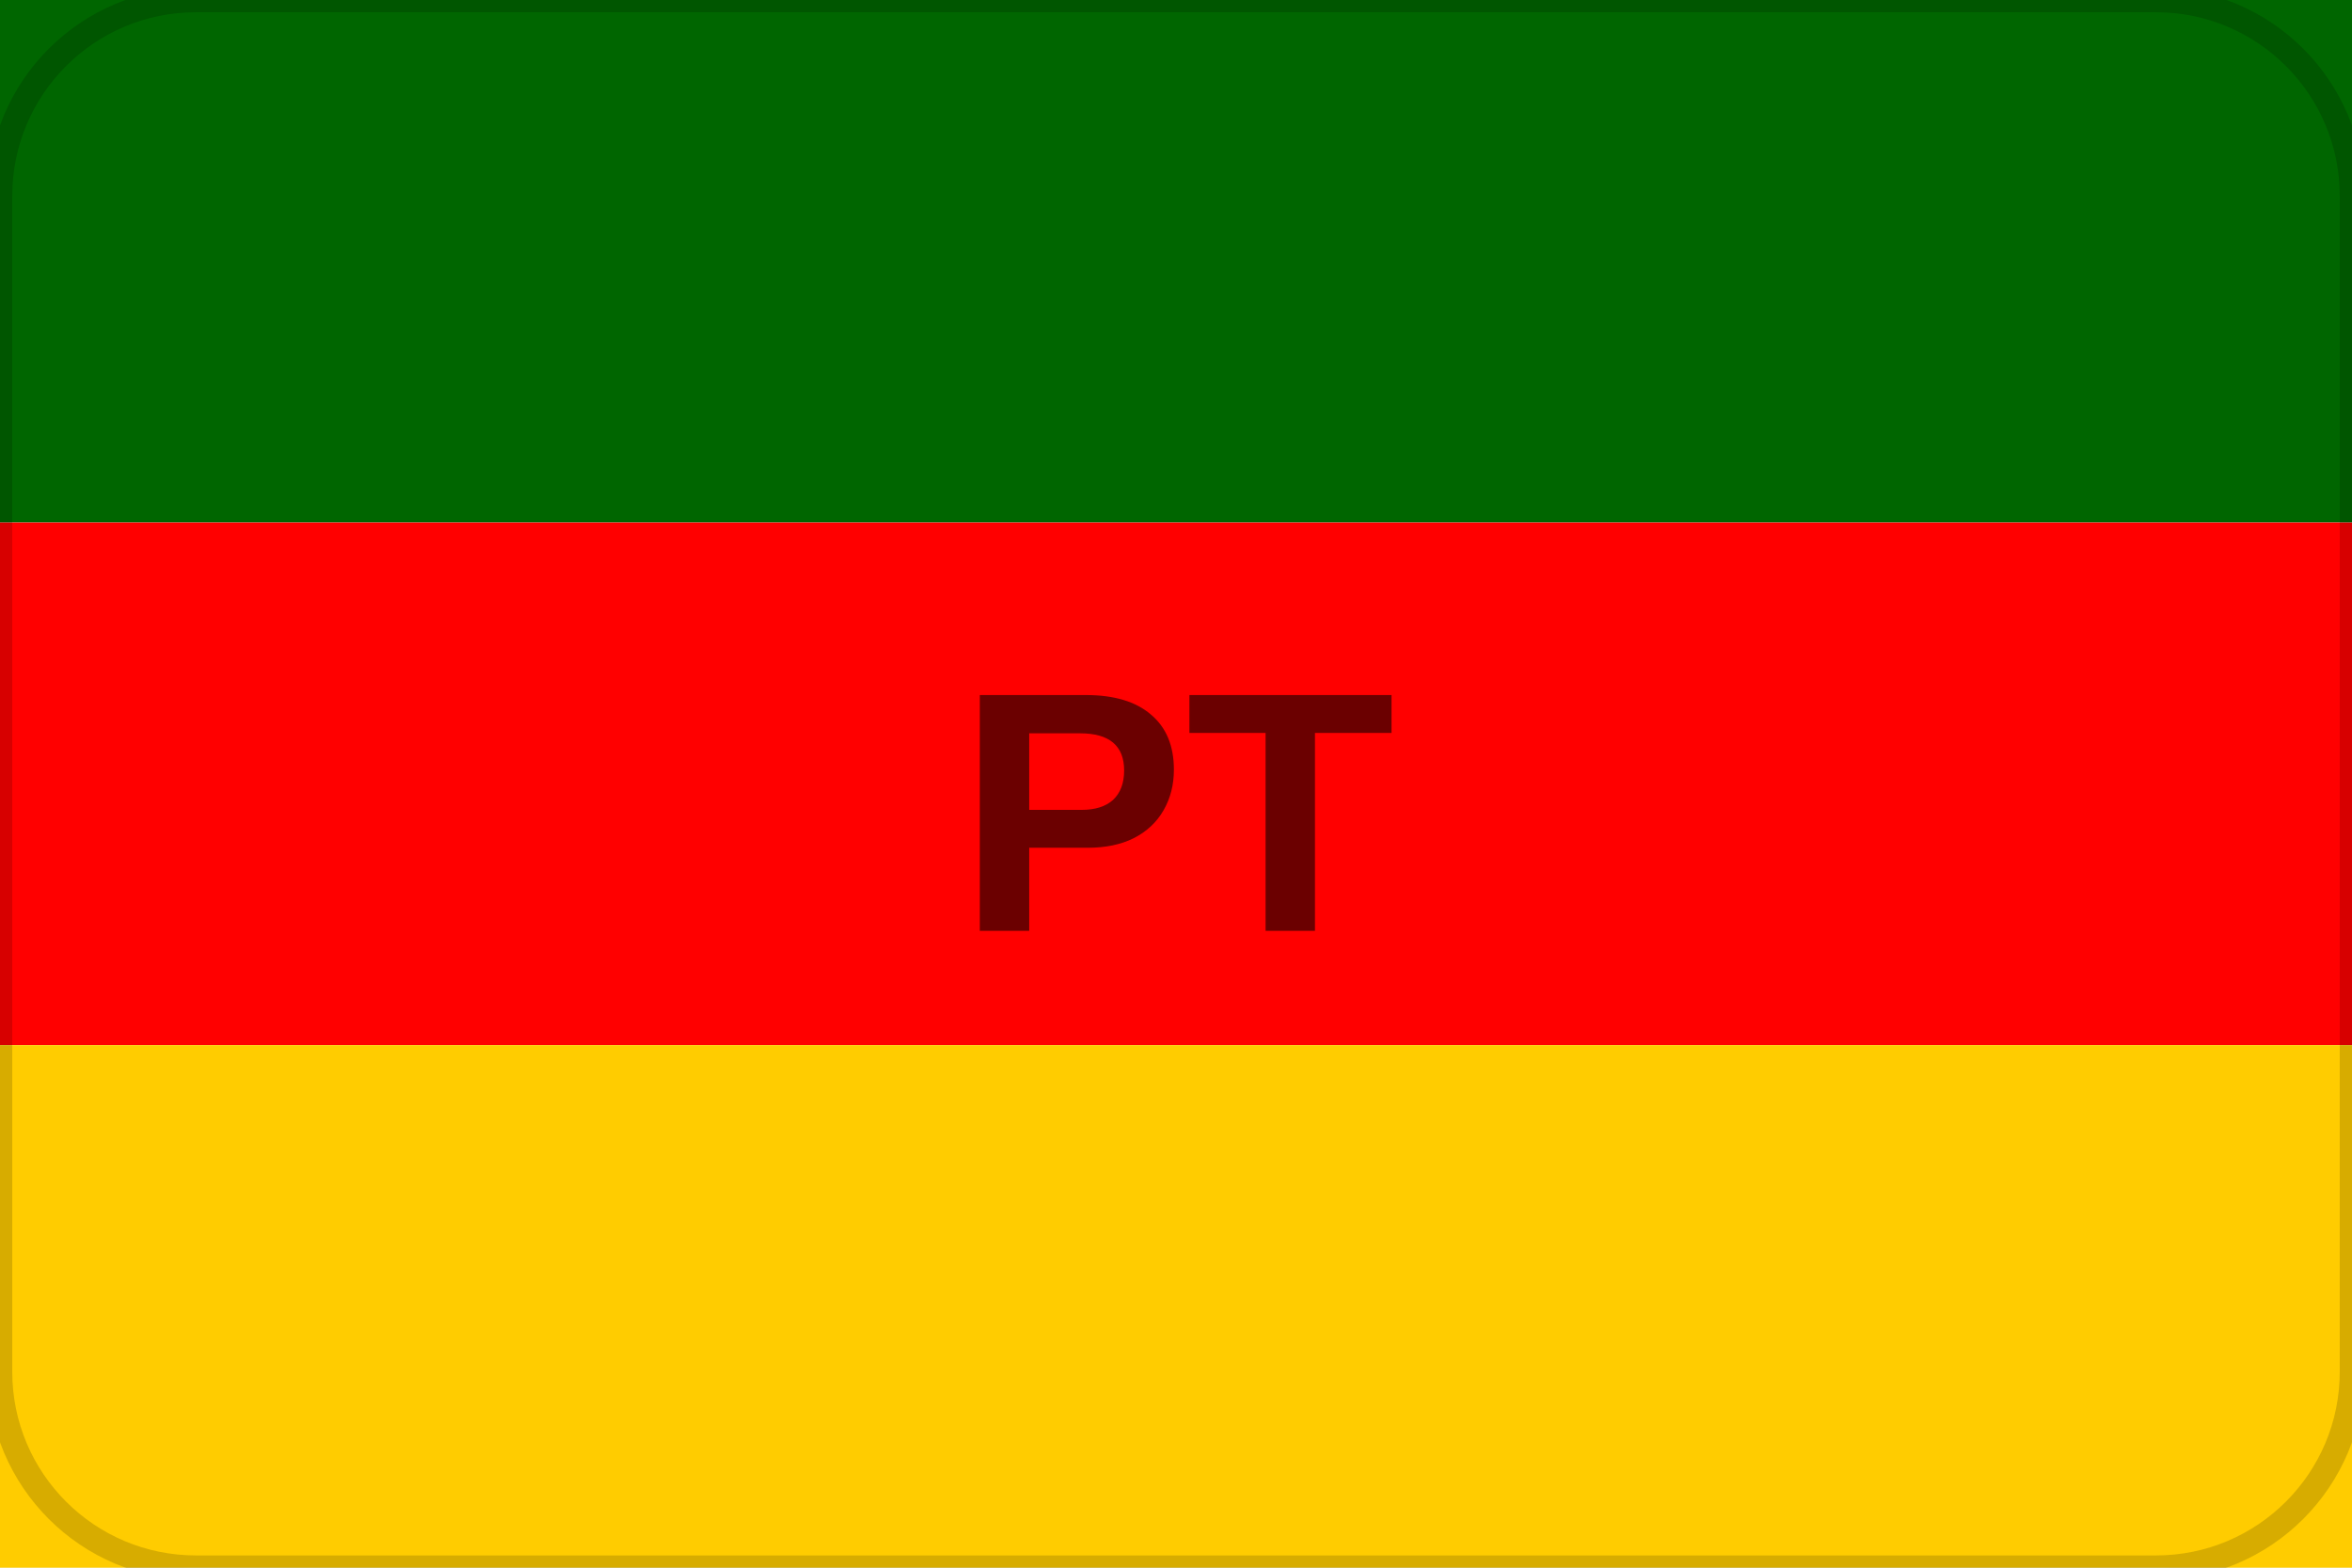
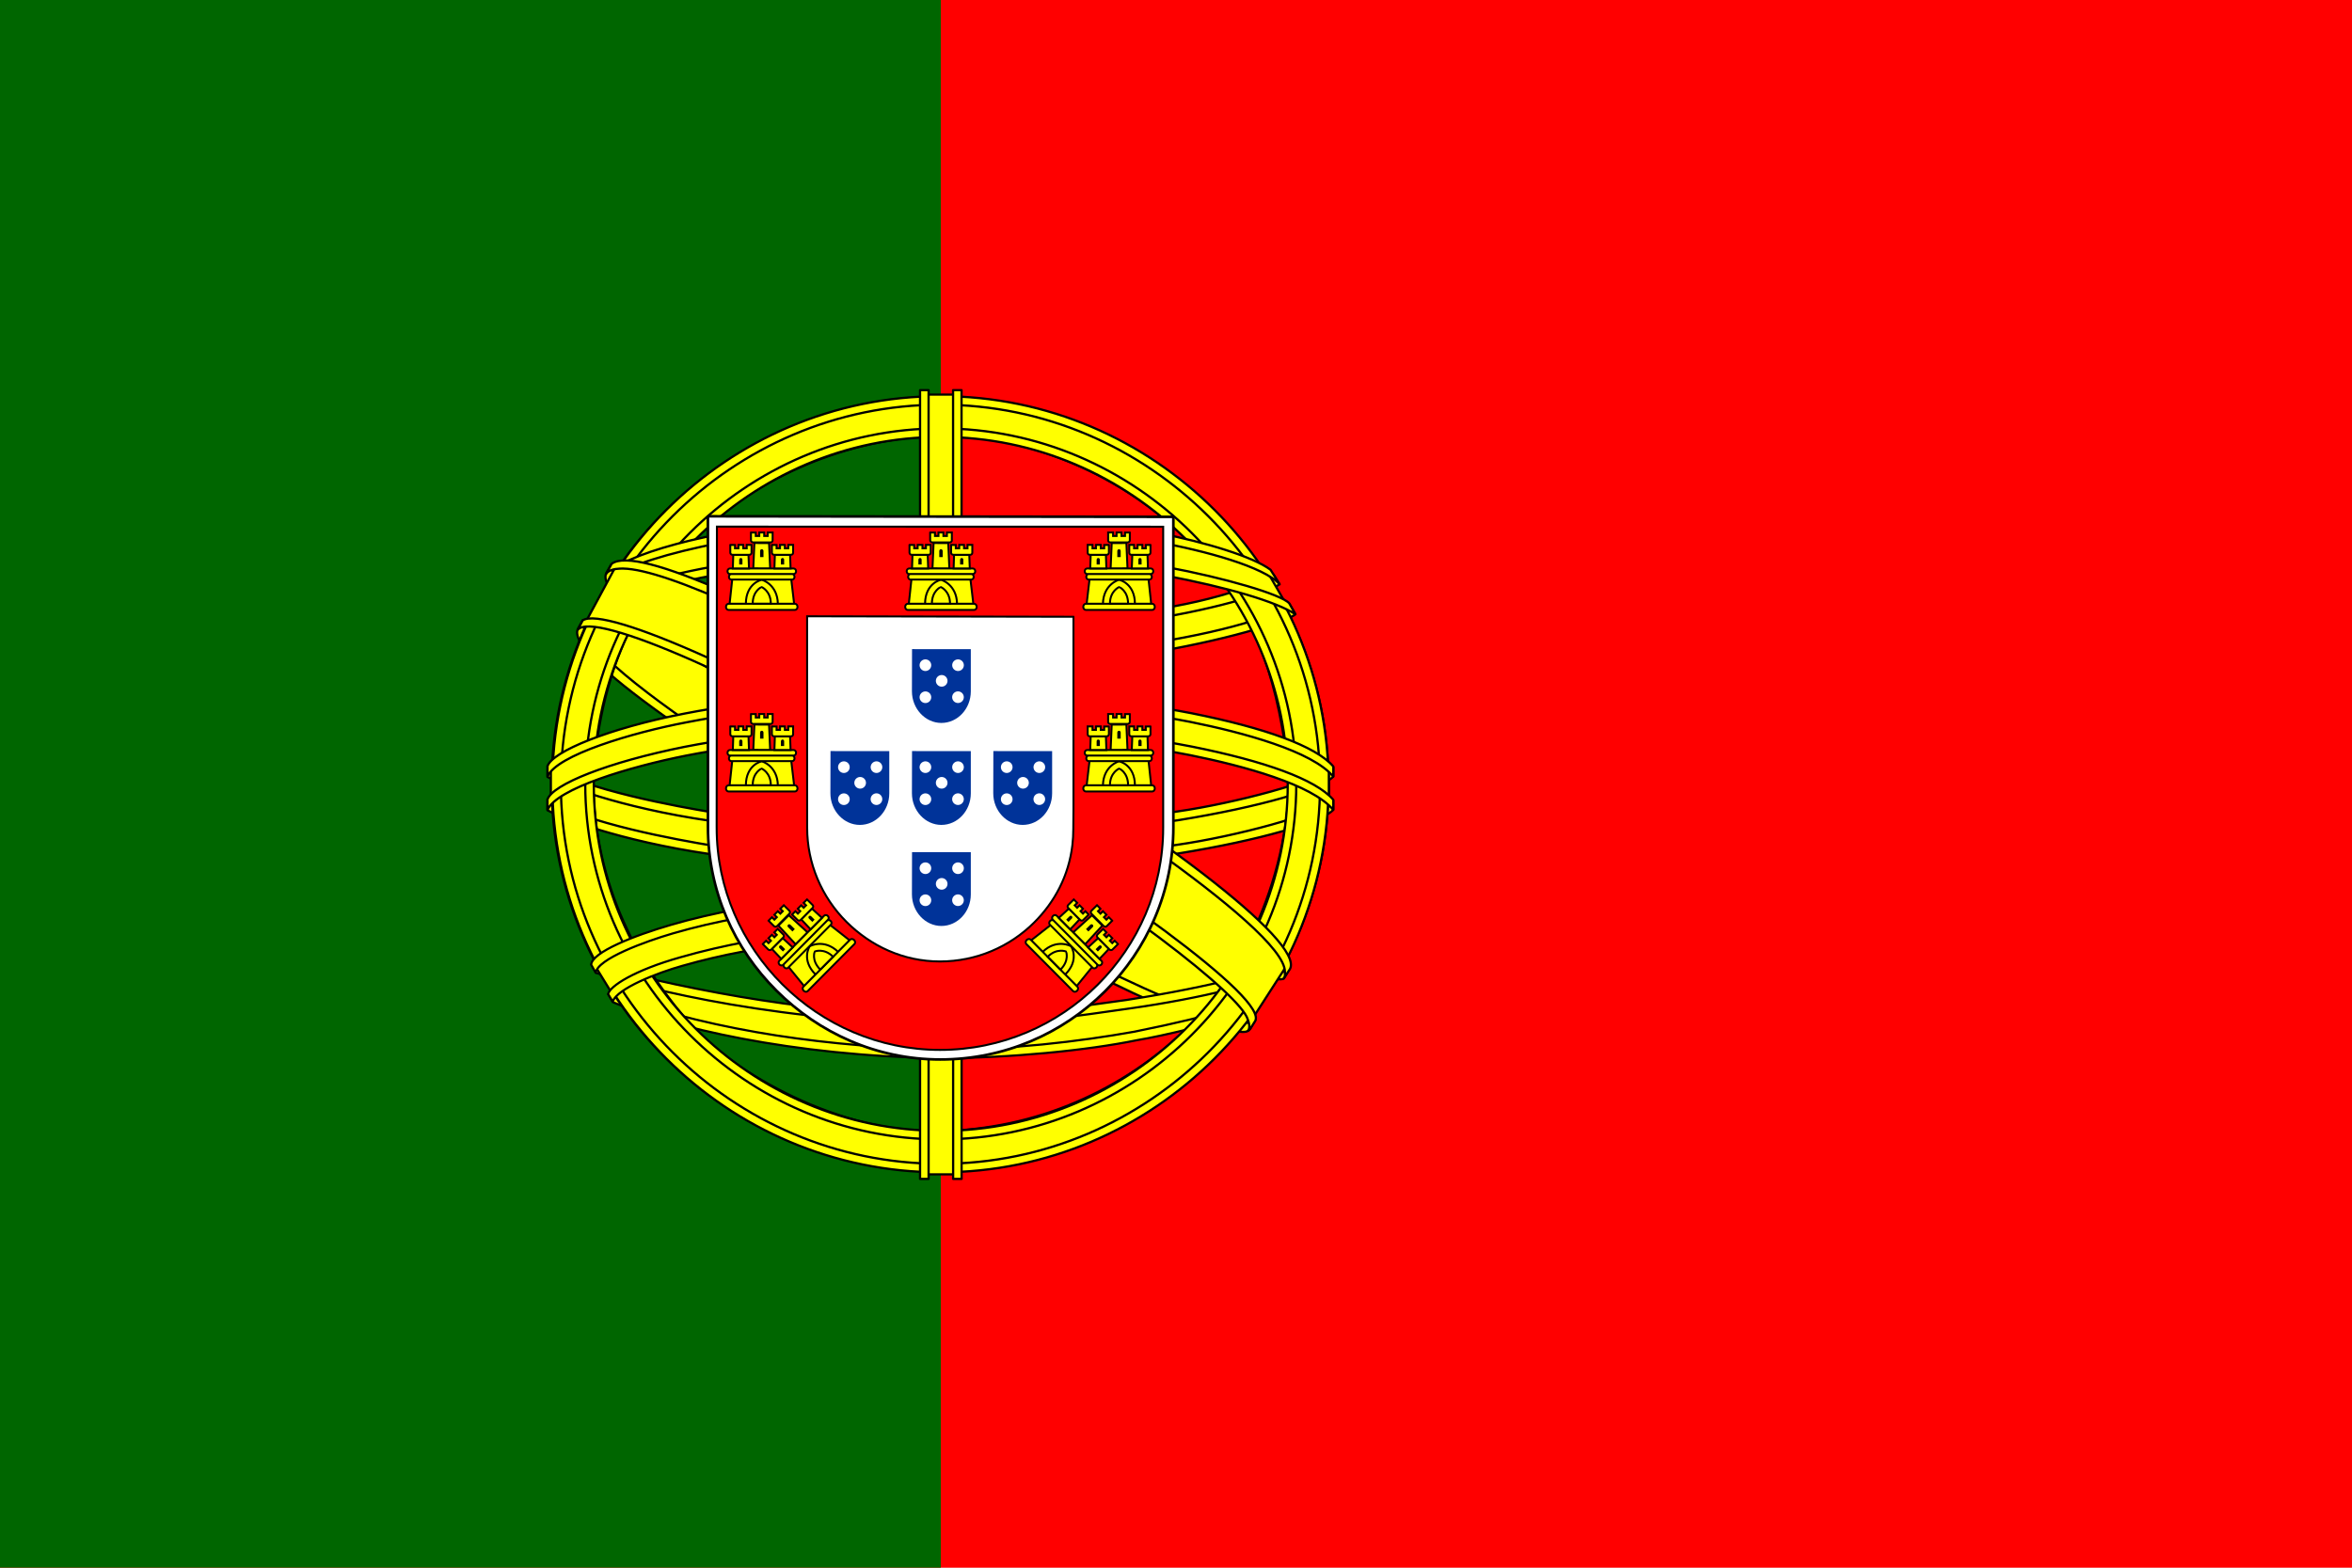
- <svg xmlns="http://www.w3.org/2000/svg" width="96" height="64" viewBox="0 0 96 64">
-   <rect width="96" height="64" rx="8" fill="#f8fafc" />
-   <rect y="0" width="96" height="21.333" fill="#006600" />
-   <rect y="21.333" width="96" height="21.333" fill="#ff0000" />
-   <rect y="42.667" width="96" height="21.333" fill="#ffcc00" />
-   <rect width="96" height="64" rx="8" fill="none" stroke="rgba(0,0,0,.16)" />
-   <text x="48" y="38" text-anchor="middle" font-family="Arial, sans-serif" font-size="14" font-weight="700" fill="rgba(0,0,0,.58)">PT</text>
+ <svg xmlns="http://www.w3.org/2000/svg" xmlns:xlink="http://www.w3.org/1999/xlink" width="600" height="400">
+   <path fill="red" d="M0 0h600v400H0z" />
+   <path fill="#060" d="M0 0h240v400H0z" />
+   <g fill="#ff0" fill-rule="evenodd" stroke="#000" stroke-linecap="round" stroke-linejoin="round" stroke-width=".573">
+     <path d="M318.24 262.04c-30.21-.91-168.74-87.38-169.69-101.15l7.65-12.757c13.74 19.966 155.36 104.06 169.27 101.08l-7.23 12.823" />
+     <path d="M154.59 146.4c-2.71 7.294 36.149 31.318 82.903 59.754 46.752 28.434 87.065 46.006 90.053 43.486.183-.325 1.47-2.54 1.352-2.523-.56.844-1.923 1.11-4.05.497-12.632-3.643-45.576-18.765-86.375-43.506-40.798-24.743-76.294-47.544-81.81-57.232-.384-.671-.658-1.896-.602-2.848l-.134-.002-1.175 2.053zm164.36 116.04c-.512.93-1.467.96-3.282.761-11.3-1.25-45.589-17.925-86.162-42.213-47.21-28.26-86.2-54.01-81.97-60.74l1.151-2.034.227.07c-3.804 11.405 76.948 57.578 81.702 60.522 46.724 28.947 86.115 45.851 89.601 41.458l-1.268 2.181v-.002z" />
+     <path d="M240.17 169.23c30.237-.239 67.55-4.132 89.023-12.69l-4.626-7.517c-12.693 7.025-50.21 11.644-84.653 12.335-40.736-.375-69.49-4.168-83.897-13.835l-4.367 8.005c26.484 11.207 53.623 13.587 88.52 13.703" />
+     <path d="M330.44 156.71c-.739 1.182-14.743 6.011-35.373 9.575-13.988 2.133-32.234 3.956-55.004 3.978-21.633.02-39.305-1.52-52.684-3.333-21.656-3.395-32.833-8.12-36.965-9.79.395-.785.65-1.337 1.03-2.07 11.895 4.736 23.124 7.591 36.28 9.615 13.29 1.8 30.75 3.362 52.275 3.342 22.664-.023 40.71-1.984 54.616-4.053 21.155-3.412 32.711-7.804 34.334-9.843l1.494 2.579h-.002zm-4.06-7.623c-2.293 1.842-13.718 5.894-33.82 9.104-13.414 1.922-30.471 3.643-52.264 3.664-20.704.02-37.62-1.375-50.485-3.249-20.414-2.666-31.28-7.475-35.196-8.877q.583-1.01 1.194-2.014c3.048 1.535 13.533 5.791 34.226 8.723 12.72 1.803 29.66 3.147 50.262 3.126 21.69-.022 38.553-1.776 51.883-3.688 20.205-2.78 31.077-7.948 32.728-9.241l1.473 2.45zM140.88 205.66c18.598 10.003 59.905 15.044 98.994 15.391 35.591.056 81.958-5.502 99.297-14.69l-.477-10.012c-5.425 8.477-55.113 16.609-99.206 16.276-44.093-.332-85.038-7.143-98.687-15.959l.08 8.991" />
+     <path d="M340.12 204.22v2.387c-2.605 3.116-18.945 7.826-39.436 11.142-15.595 2.391-35.927 4.195-61.262 4.195-24.07 0-43.263-1.716-58.148-4.001-23.53-3.427-38.58-9.427-41.6-11.217l.013-2.786c9.075 6.034 33.661 10.447 41.917 11.798 14.788 2.27 33.868 3.974 57.817 3.974 25.216 0 45.434-1.792 60.931-4.167 14.701-2.123 35.644-7.646 39.767-11.324h.001zm.01-8.492v2.387c-2.605 3.114-18.945 7.824-39.436 11.14-15.595 2.391-35.927 4.195-61.262 4.195-24.07 0-43.263-1.715-58.148-4.002-23.53-3.424-38.58-9.424-41.6-11.216l.013-2.785c9.075 6.033 33.661 10.447 41.917 11.796 14.788 2.272 33.868 3.976 57.817 3.976 25.216 0 45.434-1.792 60.931-4.17 14.701-2.123 35.644-7.646 39.767-11.323zM239.79 260.32c-42.772-.255-79.421-11.659-87.16-13.544l5.643 8.834c13.67 5.75 49.424 14.32 81.927 13.371s60.91-3.466 80.928-13.21l5.787-9.156c-13.642 6.425-60.068 13.639-87.125 13.705" />
+     <path stroke-width=".55" d="M323.3 253.72a134 134 0 0 1-2.596 3.83c-9.442 3.329-24.32 6.824-30.597 7.843-12.824 2.643-32.665 4.594-50.274 4.603-37.89-.554-68.905-7.972-83.496-14.299l-1.178-2.024.193-.304 1.996.774c25.948 9.284 55.091 12.987 82.698 13.652 17.538.062 35.095-2.01 49.292-4.549 21.771-4.362 30.574-7.65 33.275-9.14zm5.017-8.275.066.077a269 269 0 0 1-1.963 3.263c-5.035 1.8-18.702 5.798-38.659 8.589-13.149 1.791-21.322 3.526-47.479 4.034-49.015-1.247-80.75-10.831-88.289-13.195l-1.117-2.143c28.406 7.415 57.422 12.592 89.408 13.12 23.93-.509 34.112-2.271 47.152-4.05 23.27-3.618 34.996-7.449 38.515-8.555a3 3 0 0 0-.154-.2l2.523-.942z" />
+     <path d="M328.83 197.76c.139 28.137-14.26 53.386-25.858 64.525-16.408 15.759-38.163 25.896-63.569 26.363-28.37.521-55.12-17.974-62.295-26.099-14.028-15.885-25.449-36.057-25.815-63.243 1.738-30.709 13.793-52.1 31.268-66.769s40.743-21.813 60.121-21.302c22.358.59 48.475 11.558 66.521 33.332 11.823 14.266 16.943 29.748 19.627 53.193m-89.186-96.342c54.485 0 99.296 44.338 99.296 98.703 0 54.364-44.811 98.704-99.296 98.704s-98.924-44.339-98.924-98.704 44.439-98.703 98.924-98.703" />
+     <path d="M239.91 101.08c54.534 0 99.011 44.483 99.011 99.022 0 54.538-44.478 99.02-99.011 99.02-54.534 0-99.011-44.481-99.011-99.02s44.478-99.022 99.011-99.022m-96.832 99.022c0 53.26 43.736 96.842 96.832 96.842 53.097 0 96.833-43.582 96.833-96.842 0-53.262-43.737-96.844-96.833-96.844s-96.832 43.584-96.832 96.844" />
+     <path d="M239.99 109.31c49.731 0 90.693 40.821 90.693 90.704 0 49.884-40.963 90.703-90.693 90.703s-90.693-40.819-90.693-90.703 40.964-90.704 90.693-90.704m-88.515 90.703c0 48.685 39.979 88.524 88.515 88.524s88.515-39.839 88.515-88.524-39.978-88.525-88.515-88.525-88.515 39.84-88.515 88.525" />
+     <path d="M243.98 100.68h-8.485l.01 198.96h8.514z" />
+     <path d="M243.13 99.546h2.16l.018 201.25h-2.161zm-8.421.002h2.176l.003 201.25h-2.178z" />
+     <path d="M338.99 203.935v-7.355L333 191l-34-9-49-5-59 3-42 10-8.48 6.28v7.357L162 194l51-8h49l36 4 25 6z" />
+     <path d="M239.95 184.77c23.383-.043 46.07 2.215 64.065 5.72 18.569 3.712 31.637 8.355 36.105 13.57l-.005 2.583c-5.388-6.49-22.973-11.248-36.518-13.968-17.858-3.474-40.393-5.717-63.647-5.674-24.538.046-47.387 2.37-64.984 5.803-14.12 2.802-32.951 8.368-35.302 13.858v-2.689c1.291-3.8 15.313-9.479 34.984-13.417 17.729-3.457 40.62-5.741 65.302-5.786m.01-8.492c23.383-.042 46.07 2.217 64.065 5.72 18.569 3.713 31.637 8.355 36.105 13.57l-.005 2.583c-5.388-6.489-22.973-11.247-36.518-13.966-17.858-3.476-40.393-5.719-63.647-5.674-24.538.044-47.276 2.37-64.875 5.801-13.626 2.584-33.226 8.37-35.412 13.86v-2.69c1.291-3.76 15.597-9.642 34.985-13.417 17.729-3.458 40.62-5.74 65.302-5.787zM239.48 132.96c36.849-.184 68.99 5.152 83.695 12.685l5.364 9.279c-12.781-6.888-47.456-14.05-89.005-12.979-33.854.208-70.027 3.727-88.176 13.41l6.403-10.709c14.895-7.724 50.022-11.643 81.72-11.684" />
+     <path d="M239.97 140.62c21.017-.056 41.325 1.13 57.476 4.044 15.041 2.799 29.385 7 31.436 9.26l1.59 2.81c-4.988-3.257-17.4-6.884-33.339-9.906-16.006-3.008-36.3-4.005-57.2-3.95-23.722-.081-42.152 1.171-57.969 3.929-16.728 3.13-28.334 7.601-31.197 9.726l1.558-2.97c5.564-2.838 14.39-6.26 29.223-8.93 16.357-2.988 34.983-3.884 58.423-4.013zm-.009-8.484c20.113-.053 39.972 1.068 55.452 3.85 12.209 2.377 24.283 6.088 28.704 9.39l2.326 3.695c-3.954-4.395-18.836-8.56-31.974-10.892-15.361-2.65-34.395-3.698-54.508-3.866-21.108.06-40.615 1.352-55.752 4.108-14.441 2.749-23.76 6.002-27.703 8.543l2.045-3.087c5.441-2.864 14.232-5.495 25.303-7.646 15.249-2.777 34.876-4.036 56.108-4.095zM289.15 241.26c-18.218-3.4-36.469-3.895-49.217-3.745-61.407.72-81.244 12.61-83.665 16.21l-4.59-7.482c15.635-11.332 49.074-17.687 88.588-17.037 20.518.336 38.224 1.698 53.119 4.583l-4.236 7.473" />
+     <path stroke-width=".55" d="M239.58 236.46c17.082.255 33.849.96 50.033 3.978l-1.172 2.07c-15.031-2.775-31.055-3.837-48.803-3.75-22.663-.178-45.585 1.939-65.541 7.666-6.297 1.753-16.721 5.8-17.784 9.146l-1.166-1.923c.336-1.977 6.636-6.08 18.414-9.39 22.858-6.545 44.24-7.649 66.02-7.799zm.775-8.596c17.698.33 35.975 1.149 53.74 4.668l-1.22 2.153c-16.042-3.184-31.37-4.246-52.415-4.57-22.735.042-46.851 1.663-68.778 8.037-7.08 2.063-19.297 6.52-19.704 10.05l-1.166-2.065c.265-3.206 10.842-7.388 20.358-10.156 22.096-6.424 46.275-8.076 69.186-8.117z" />
+     <path d="m327.58 247.38-7.379 11.449L299 240l-55-37-62-34-32.19-11.01 6.86-12.72L159 144l20 5 66 34 38 24 32 23 13 15z" />
+     <path d="M148.65 158.29c5.646-3.83 47.139 14.655 90.555 40.834 43.301 26.254 84.677 55.921 80.942 61.473l-1.228 1.932-.564.445c.12-.087.743-.848-.06-2.906-1.846-6.07-31.196-29.491-79.895-58.895-47.475-28.31-87.04-45.371-90.997-40.494zm180.44 88.927c3.57-7.052-34.916-36.044-82.632-64.272-48.813-27.666-83.994-43.951-90.42-39.095l-1.428 2.6c-.012.142.052-.178.354-.411 1.168-1.02 3.105-.95 3.979-.967 11.065.166 42.667 14.71 87.006 40.128 19.428 11.315 82.071 51.491 81.832 62.79.017.97.08 1.17-.285 1.651zv-.002z" />
+   </g>
+   <path fill="#fff" stroke="#000" stroke-linejoin="bevel" stroke-width=".67" d="M180.6 211.01c0 16.271 6.663 30.987 17.457 41.742 10.815 10.778 25.512 17.579 41.809 17.579 16.381 0 31.247-6.653 42.016-17.389 10.769-10.735 17.443-25.552 17.446-41.88h-.002v-79.189l-118.74-.141.012 79.278z" />
+   <path fill="red" stroke="#000" stroke-width=".507" d="M182.82 211.12v.045c0 15.557 6.441 29.724 16.775 40.009 10.354 10.305 24.614 16.712 40.214 16.712 15.681 0 29.912-6.36 40.222-16.626 10.308-10.265 16.697-24.433 16.699-40.044h-.002V134.39l-113.84-.019-.07 76.748m91.022-53.747.004 48.891-.041 5.172c0 1.361-.081 2.912-.24 4.233-.925 7.73-4.48 14.467-9.745 19.708-6.164 6.136-14.671 9.942-24.047 9.942-9.327 0-17.64-3.938-23.83-10.1-6.349-6.32-10.03-14.986-10.03-23.947l-.012-54.023 67.94.122z" />
+   <g id="e">
+     <g id="d" fill="#ff0" stroke="#000" stroke-width=".5">
+       <path stroke="none" d="M190.19 154.43c.135-5.521 4.052-6.828 4.08-6.847s4.232 1.407 4.218 6.898z" />
+       <path d="m186.81 147.69-.682 6.345 4.14.009c.04-5.25 3.975-6.123 4.07-6.103.09-.005 3.989 1.16 4.093 6.103h4.151l-.75-6.394-15.022.038zM185.85 154.06h16.946c.357 0 .65.353.65.784 0 .43-.293.781-.65.781H185.85c-.357 0-.65-.35-.65-.781s.293-.784.65-.784z" />
+       <path d="M192.01 154.03c.019-3.313 2.262-4.25 2.274-4.248 0 0 2.342.966 2.36 4.248h-4.634M186.21 145.05h16.245c.342 0 .623.318.623.705s-.28.704-.623.704H186.21c-.342 0-.623-.315-.623-.704 0-.387.28-.705.623-.705zM186.55 146.47h15.538c.327 0 .595.317.595.704 0 .388-.268.704-.595.704H186.55c-.327 0-.595-.316-.595-.704s.268-.704.595-.704zM191.57 135.88l1.227.002v.871h.895v-.89l1.257.004v.887h.897v-.89h1.258l-.002 2.01c0 .317-.254.521-.549.521h-4.41c-.297 0-.57-.237-.572-.526l-.003-1.988zM196.19 138.57l.277 6.451-4.303-.015.285-6.453 3.741.017" />
+       <path id="a" d="m190.94 141.56.131 3.478-4.125.001.116-3.479h3.879z" />
+       <use xlink:href="#a" x="10.609" />
+       <path id="b" d="m186.3 139.04 1.2.003v.872h.877v-.892l1.23.004v.889h.879v-.893l1.23.002-.002 2.012c0 .314-.249.518-.536.518h-4.317c-.29 0-.559-.235-.56-.525l-.002-1.989z" />
+       <use xlink:href="#b" x="10.609" />
+       <path fill="#000" stroke="none" d="M193.9 140.61c-.026-.627.877-.634.866 0v1.536h-.866z" />
+       <path id="c" fill="#000" stroke="none" d="M188.57 142.84c-.003-.606.837-.618.826 0v1.187h-.826z" />
+       <use xlink:href="#c" x="10.641" />
+     </g>
+     <use xlink:href="#d" y="46.32" />
+     <use xlink:href="#d" transform="rotate(-45.202 312.766 180.004)" />
+   </g>
+   <use xlink:href="#d" x="45.714" />
+   <use xlink:href="#e" transform="matrix(-1 0 0 1 479.792 0)" />
+   <g id="f">
+     <path fill="#039" d="M232.636 202.406v.005c0 2.212.85 4.227 2.212 5.69 1.365 1.466 3.245 2.377 5.302 2.377 2.067 0 3.944-.905 5.303-2.365 1.358-1.459 2.202-3.472 2.202-5.693v-10.768l-14.992-.013z" />
+     <path stroke="#fff" stroke-linecap="round" stroke-width="2.972" d="M236.074 195.742v0m8.318 0v0m-4.167 3.993v0m-4.151 4.181v0m8.309-.011v0" />
+   </g>
+   <use xlink:href="#f" y="-26.016" />
+   <use xlink:href="#f" x="-20.799" />
+   <use xlink:href="#f" x="20.745" />
+   <use xlink:href="#f" y="25.784" />
</svg>
